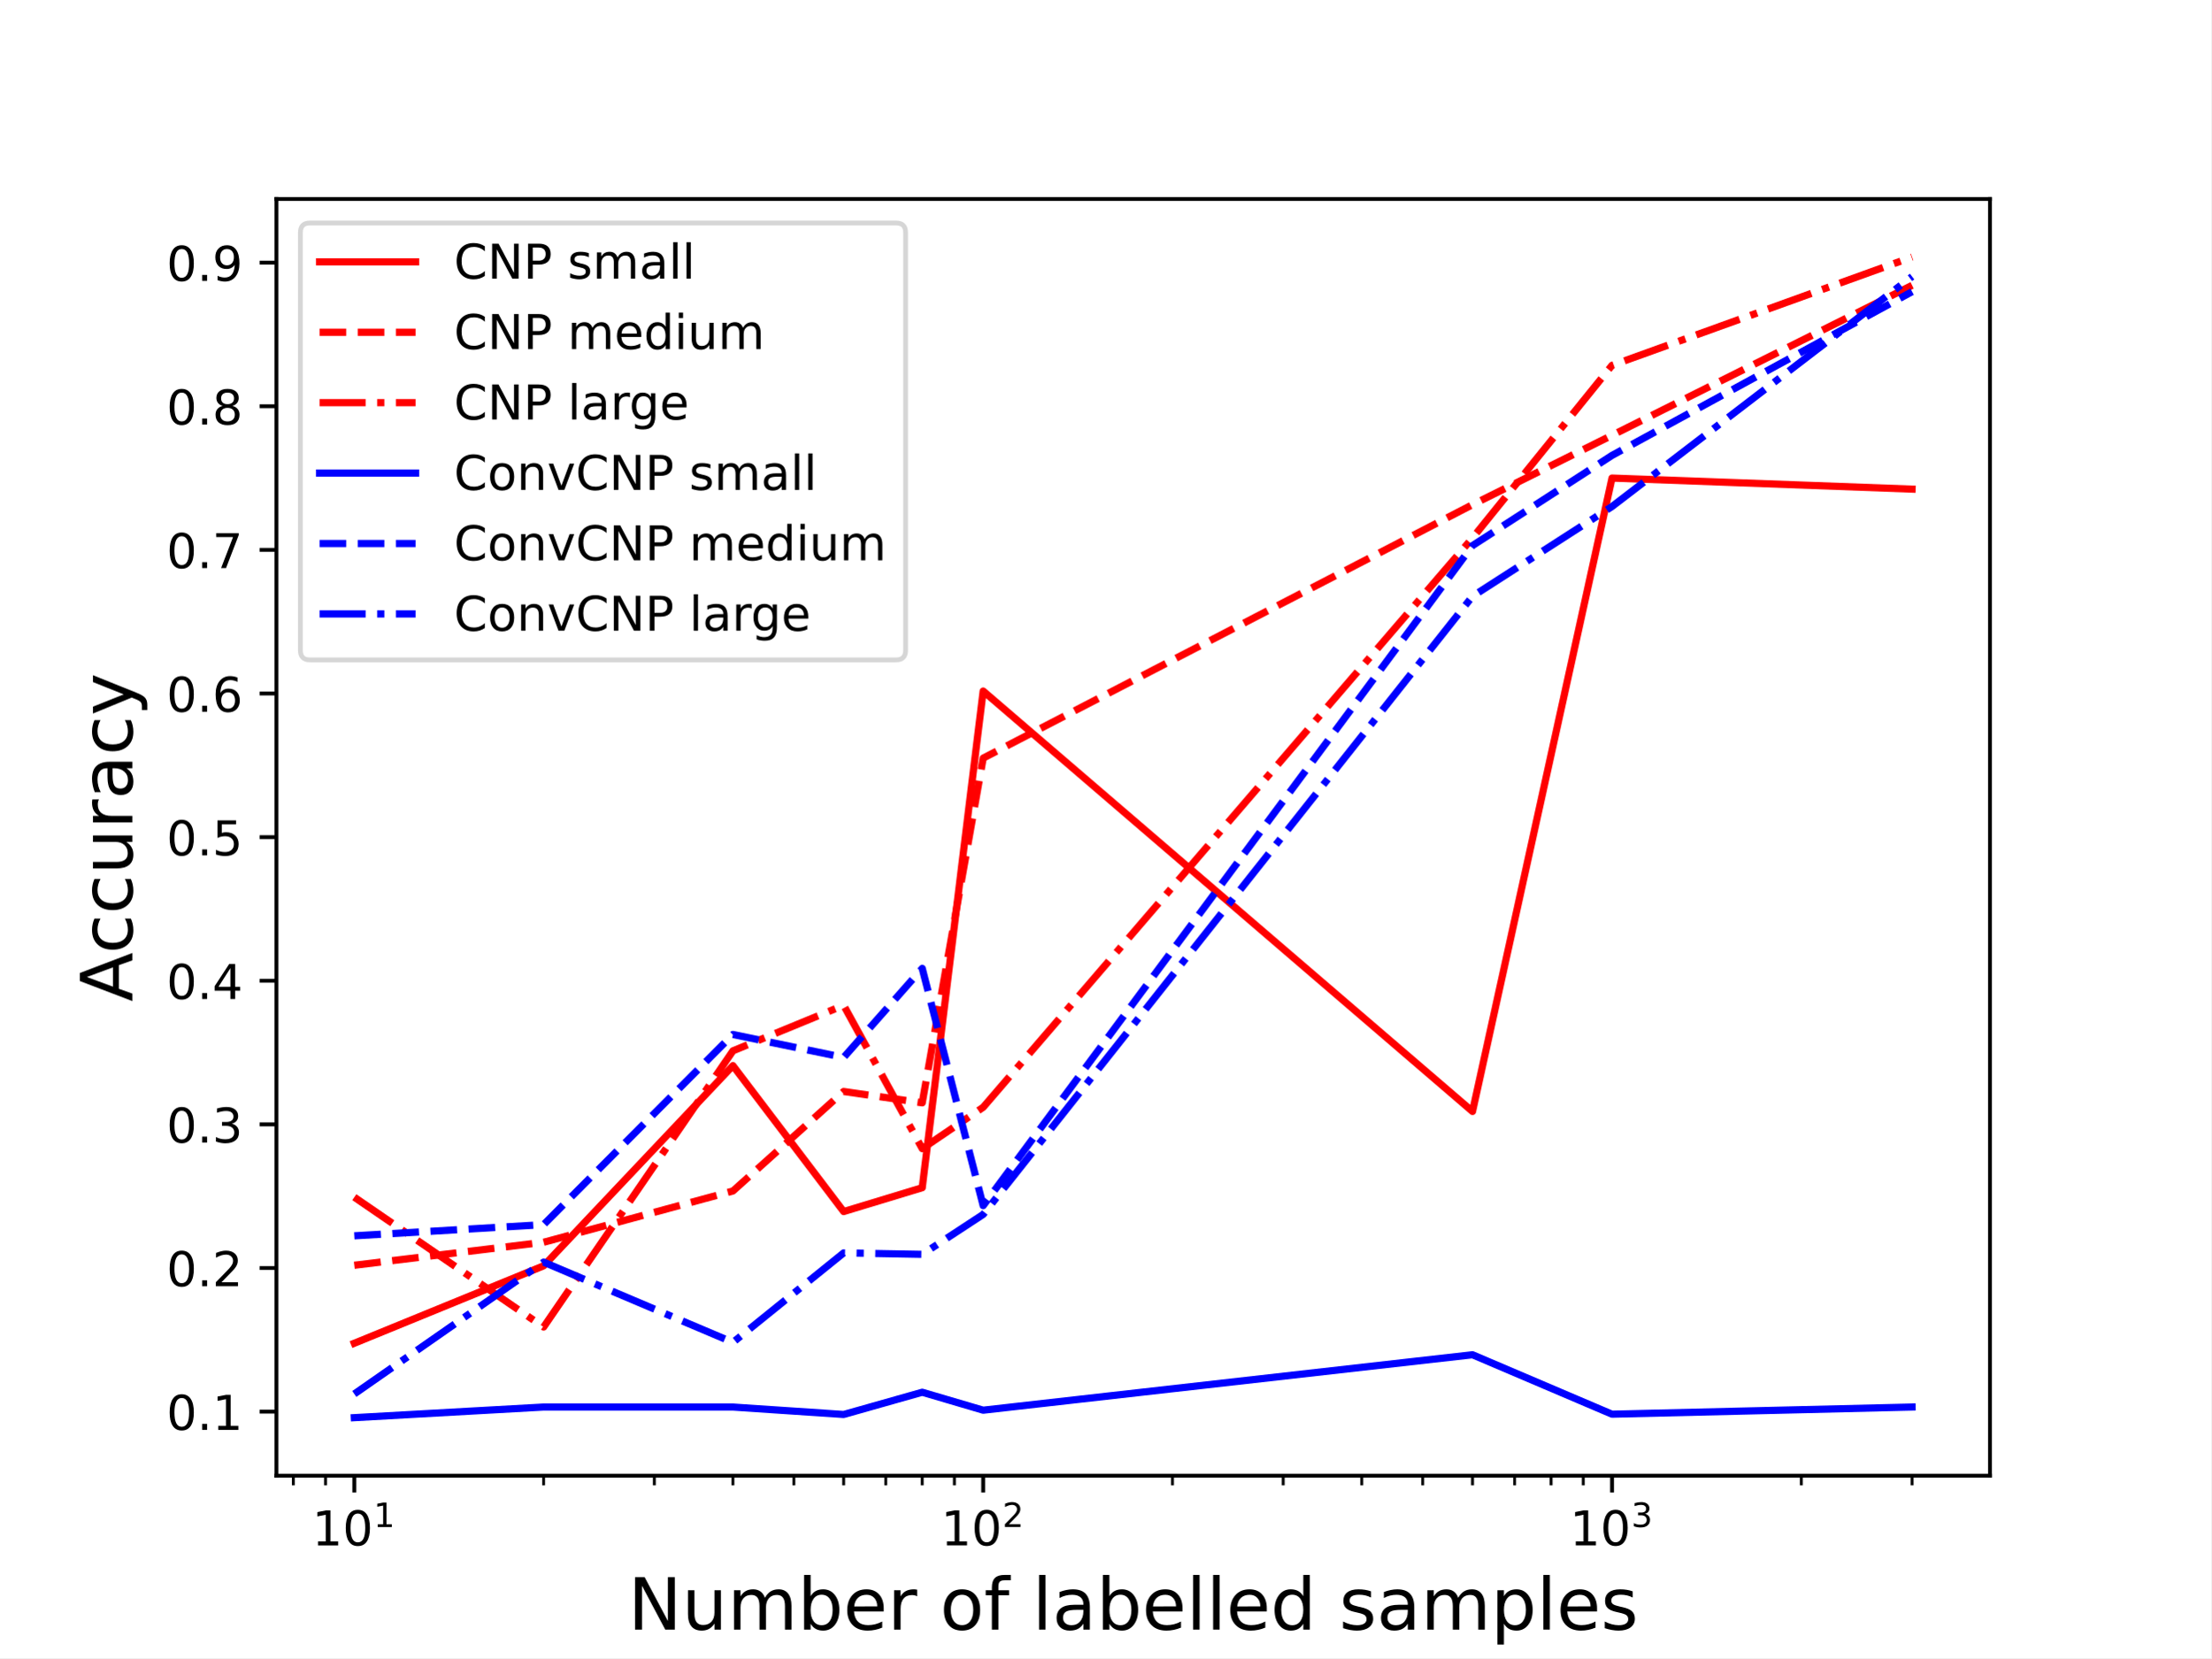
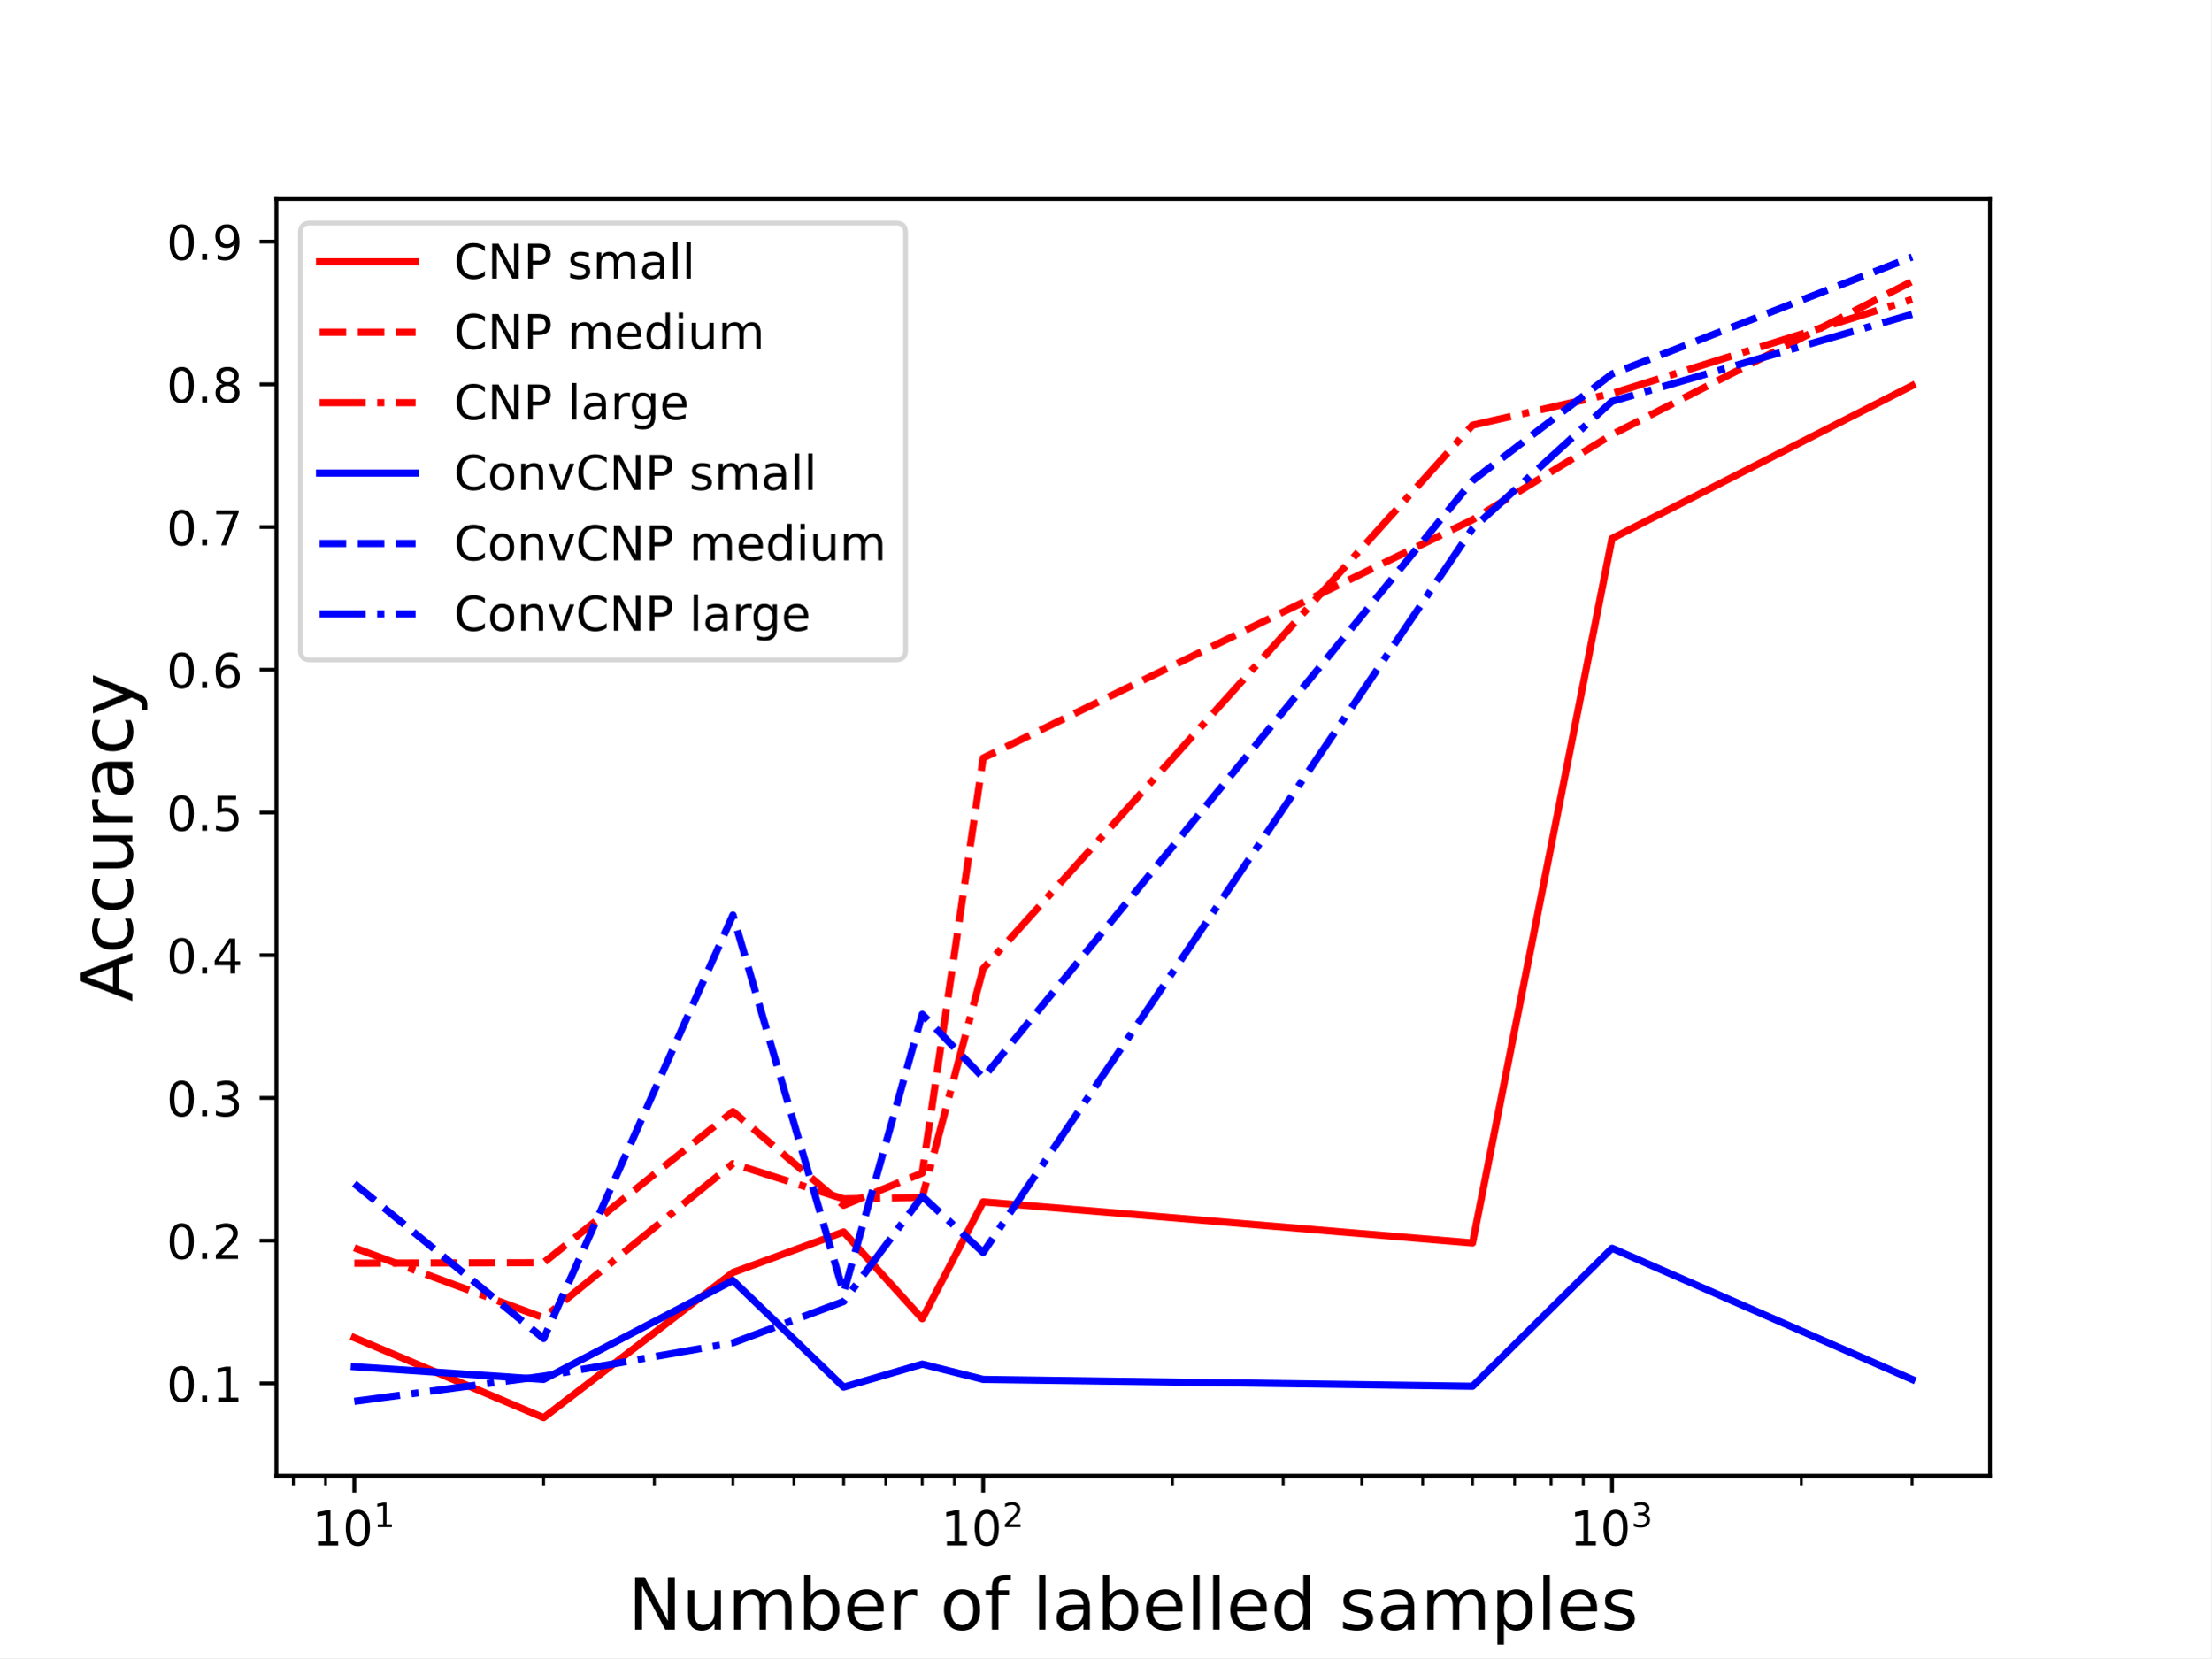
<svg xmlns="http://www.w3.org/2000/svg" xmlns:xlink="http://www.w3.org/1999/xlink" height="345.6pt" version="1.1" viewBox="0 0 460.8 345.6" width="460.8pt">
  <defs>
    <style type="text/css">*{stroke-linecap:butt;stroke-linejoin:round;}</style>
  </defs>
  <g id="figure_1">
    <g id="patch_1">
      <path d="M 0 345.6  L 460.8 345.6  L 460.8 0  L 0 0  z " style="fill:#ffffff;" />
    </g>
    <g id="axes_1">
      <g id="patch_2">
        <path d="M 57.6 307.584  L 414.72 307.584  L 414.72 41.472  L 57.6 41.472  z " style="fill:#ffffff;" />
      </g>
      <g id="matplotlib.axis_1">
        <g id="xtick_1">
          <g id="line2d_1">
            <defs>
-               <path d="M 0 0  L 0 3.5  " id="mb99ecbc9fa" style="stroke:#000000;stroke-width:0.8;" />
-             </defs>
-             <g>
-               <use style="stroke:#000000;stroke-width:0.8;" x="73.833" xlink:href="#mb99ecbc9fa" y="307.584" />
+               <path d="M 0 0  L 0 3.5  " id="md5ac0cb591" style="stroke:#000000;stroke-width:0.8;" />
+             </defs>
+             <g>
+               <use style="stroke:#000000;stroke-width:0.8;" x="73.833" xlink:href="#md5ac0cb591" y="307.584" />
            </g>
          </g>
          <g id="text_1">
            <g transform="translate(65.03273 322.1824)scale(0.1 -0.1)">
              <defs>
                <path d="M 794 531  L 1825 531  L 1825 4091  L 703 3866  L 703 4441  L 1819 4666  L 2450 4666  L 2450 531  L 3481 531  L 3481 0  L 794 0  L 794 531  z " id="DejaVuSans-31" transform="scale(0.015625)" />
                <path d="M 2034 4250  Q 1547 4250 1301 3770  Q 1056 3291 1056 2328  Q 1056 1369 1301 889  Q 1547 409 2034 409  Q 2525 409 2770 889  Q 3016 1369 3016 2328  Q 3016 3291 2770 3770  Q 2525 4250 2034 4250  z M 2034 4750  Q 2819 4750 3233 4129  Q 3647 3509 3647 2328  Q 3647 1150 3233 529  Q 2819 -91 2034 -91  Q 1250 -91 836 529  Q 422 1150 422 2328  Q 422 3509 836 4129  Q 1250 4750 2034 4750  z " id="DejaVuSans-30" transform="scale(0.015625)" />
              </defs>
              <use transform="translate(0 0.684375)" xlink:href="#DejaVuSans-31" />
              <use transform="translate(63.62305 0.684375)" xlink:href="#DejaVuSans-30" />
              <use transform="translate(128.2031 38.96563)scale(0.7)" xlink:href="#DejaVuSans-31" />
            </g>
          </g>
        </g>
        <g id="xtick_2">
          <g id="line2d_2">
            <g>
-               <use style="stroke:#000000;stroke-width:0.8;" x="204.894" xlink:href="#mb99ecbc9fa" y="307.584" />
+               <use style="stroke:#000000;stroke-width:0.8;" x="204.894" xlink:href="#md5ac0cb591" y="307.584" />
            </g>
          </g>
          <g id="text_2">
            <g transform="translate(196.094 322.1824)scale(0.1 -0.1)">
              <defs>
                <path d="M 1228 531  L 3431 531  L 3431 0  L 469 0  L 469 531  Q 828 903 1448 1529  Q 2069 2156 2228 2338  Q 2531 2678 2651 2914  Q 2772 3150 2772 3378  Q 2772 3750 2511 3984  Q 2250 4219 1831 4219  Q 1534 4219 1204 4116  Q 875 4013 500 3803  L 500 4441  Q 881 4594 1212 4672  Q 1544 4750 1819 4750  Q 2544 4750 2975 4387  Q 3406 4025 3406 3419  Q 3406 3131 3298 2873  Q 3191 2616 2906 2266  Q 2828 2175 2409 1742  Q 1991 1309 1228 531  z " id="DejaVuSans-32" transform="scale(0.015625)" />
              </defs>
              <use transform="translate(0 0.765625)" xlink:href="#DejaVuSans-31" />
              <use transform="translate(63.62305 0.765625)" xlink:href="#DejaVuSans-30" />
              <use transform="translate(128.2031 39.04688)scale(0.7)" xlink:href="#DejaVuSans-32" />
            </g>
          </g>
        </g>
        <g id="xtick_3">
          <g id="line2d_3">
            <g>
-               <use style="stroke:#000000;stroke-width:0.8;" x="335.955" xlink:href="#mb99ecbc9fa" y="307.584" />
+               <use style="stroke:#000000;stroke-width:0.8;" x="335.955" xlink:href="#md5ac0cb591" y="307.584" />
            </g>
          </g>
          <g id="text_3">
            <g transform="translate(327.1552 322.1824)scale(0.1 -0.1)">
              <defs>
                <path d="M 2597 2516  Q 3050 2419 3304 2112  Q 3559 1806 3559 1356  Q 3559 666 3084 287  Q 2609 -91 1734 -91  Q 1441 -91 1130 -33  Q 819 25 488 141  L 488 750  Q 750 597 1062 519  Q 1375 441 1716 441  Q 2309 441 2620 675  Q 2931 909 2931 1356  Q 2931 1769 2642 2001  Q 2353 2234 1838 2234  L 1294 2234  L 1294 2753  L 1863 2753  Q 2328 2753 2575 2939  Q 2822 3125 2822 3475  Q 2822 3834 2567 4026  Q 2313 4219 1838 4219  Q 1578 4219 1281 4162  Q 984 4106 628 3988  L 628 4550  Q 988 4650 1302 4700  Q 1616 4750 1894 4750  Q 2613 4750 3031 4423  Q 3450 4097 3450 3541  Q 3450 3153 3228 2886  Q 3006 2619 2597 2516  z " id="DejaVuSans-33" transform="scale(0.015625)" />
              </defs>
              <use transform="translate(0 0.765625)" xlink:href="#DejaVuSans-31" />
              <use transform="translate(63.62305 0.765625)" xlink:href="#DejaVuSans-30" />
              <use transform="translate(128.2031 39.04688)scale(0.7)" xlink:href="#DejaVuSans-33" />
            </g>
          </g>
        </g>
        <g id="xtick_4">
          <g id="line2d_4">
            <defs>
-               <path d="M 0 0  L 0 2  " id="m670cb7c6ef" style="stroke:#000000;stroke-width:0.6;" />
-             </defs>
-             <g>
-               <use style="stroke:#000000;stroke-width:0.6;" x="61.132" xlink:href="#m670cb7c6ef" y="307.584" />
+               <path d="M 0 0  L 0 2  " id="m7f0c9350d6" style="stroke:#000000;stroke-width:0.6;" />
+             </defs>
+             <g>
+               <use style="stroke:#000000;stroke-width:0.6;" x="61.132" xlink:href="#m7f0c9350d6" y="307.584" />
            </g>
          </g>
        </g>
        <g id="xtick_5">
          <g id="line2d_5">
            <g>
-               <use style="stroke:#000000;stroke-width:0.6;" x="67.836" xlink:href="#m670cb7c6ef" y="307.584" />
+               <use style="stroke:#000000;stroke-width:0.6;" x="67.836" xlink:href="#m7f0c9350d6" y="307.584" />
            </g>
          </g>
        </g>
        <g id="xtick_6">
          <g id="line2d_6">
            <g>
-               <use style="stroke:#000000;stroke-width:0.6;" x="113.286" xlink:href="#m670cb7c6ef" y="307.584" />
+               <use style="stroke:#000000;stroke-width:0.6;" x="113.286" xlink:href="#m7f0c9350d6" y="307.584" />
            </g>
          </g>
        </g>
        <g id="xtick_7">
          <g id="line2d_7">
            <g>
-               <use style="stroke:#000000;stroke-width:0.6;" x="136.365" xlink:href="#m670cb7c6ef" y="307.584" />
+               <use style="stroke:#000000;stroke-width:0.6;" x="136.365" xlink:href="#m7f0c9350d6" y="307.584" />
            </g>
          </g>
        </g>
        <g id="xtick_8">
          <g id="line2d_8">
            <g>
-               <use style="stroke:#000000;stroke-width:0.6;" x="152.739" xlink:href="#m670cb7c6ef" y="307.584" />
+               <use style="stroke:#000000;stroke-width:0.6;" x="152.739" xlink:href="#m7f0c9350d6" y="307.584" />
            </g>
          </g>
        </g>
        <g id="xtick_9">
          <g id="line2d_9">
            <g>
-               <use style="stroke:#000000;stroke-width:0.6;" x="165.441" xlink:href="#m670cb7c6ef" y="307.584" />
+               <use style="stroke:#000000;stroke-width:0.6;" x="165.441" xlink:href="#m7f0c9350d6" y="307.584" />
            </g>
          </g>
        </g>
        <g id="xtick_10">
          <g id="line2d_10">
            <g>
-               <use style="stroke:#000000;stroke-width:0.6;" x="175.818" xlink:href="#m670cb7c6ef" y="307.584" />
+               <use style="stroke:#000000;stroke-width:0.6;" x="175.818" xlink:href="#m7f0c9350d6" y="307.584" />
            </g>
          </g>
        </g>
        <g id="xtick_11">
          <g id="line2d_11">
            <g>
-               <use style="stroke:#000000;stroke-width:0.6;" x="184.592" xlink:href="#m670cb7c6ef" y="307.584" />
+               <use style="stroke:#000000;stroke-width:0.6;" x="184.592" xlink:href="#m7f0c9350d6" y="307.584" />
            </g>
          </g>
        </g>
        <g id="xtick_12">
          <g id="line2d_12">
            <g>
-               <use style="stroke:#000000;stroke-width:0.6;" x="192.193" xlink:href="#m670cb7c6ef" y="307.584" />
+               <use style="stroke:#000000;stroke-width:0.6;" x="192.193" xlink:href="#m7f0c9350d6" y="307.584" />
            </g>
          </g>
        </g>
        <g id="xtick_13">
          <g id="line2d_13">
            <g>
-               <use style="stroke:#000000;stroke-width:0.6;" x="198.897" xlink:href="#m670cb7c6ef" y="307.584" />
+               <use style="stroke:#000000;stroke-width:0.6;" x="198.897" xlink:href="#m7f0c9350d6" y="307.584" />
            </g>
          </g>
        </g>
        <g id="xtick_14">
          <g id="line2d_14">
            <g>
-               <use style="stroke:#000000;stroke-width:0.6;" x="244.347" xlink:href="#m670cb7c6ef" y="307.584" />
+               <use style="stroke:#000000;stroke-width:0.6;" x="244.347" xlink:href="#m7f0c9350d6" y="307.584" />
            </g>
          </g>
        </g>
        <g id="xtick_15">
          <g id="line2d_15">
            <g>
-               <use style="stroke:#000000;stroke-width:0.6;" x="267.426" xlink:href="#m670cb7c6ef" y="307.584" />
+               <use style="stroke:#000000;stroke-width:0.6;" x="267.426" xlink:href="#m7f0c9350d6" y="307.584" />
            </g>
          </g>
        </g>
        <g id="xtick_16">
          <g id="line2d_16">
            <g>
-               <use style="stroke:#000000;stroke-width:0.6;" x="283.801" xlink:href="#m670cb7c6ef" y="307.584" />
+               <use style="stroke:#000000;stroke-width:0.6;" x="283.801" xlink:href="#m7f0c9350d6" y="307.584" />
            </g>
          </g>
        </g>
        <g id="xtick_17">
          <g id="line2d_17">
            <g>
-               <use style="stroke:#000000;stroke-width:0.6;" x="296.502" xlink:href="#m670cb7c6ef" y="307.584" />
+               <use style="stroke:#000000;stroke-width:0.6;" x="296.502" xlink:href="#m7f0c9350d6" y="307.584" />
            </g>
          </g>
        </g>
        <g id="xtick_18">
          <g id="line2d_18">
            <g>
-               <use style="stroke:#000000;stroke-width:0.6;" x="306.879" xlink:href="#m670cb7c6ef" y="307.584" />
+               <use style="stroke:#000000;stroke-width:0.6;" x="306.879" xlink:href="#m7f0c9350d6" y="307.584" />
            </g>
          </g>
        </g>
        <g id="xtick_19">
          <g id="line2d_19">
            <g>
-               <use style="stroke:#000000;stroke-width:0.6;" x="315.654" xlink:href="#m670cb7c6ef" y="307.584" />
+               <use style="stroke:#000000;stroke-width:0.6;" x="315.654" xlink:href="#m7f0c9350d6" y="307.584" />
            </g>
          </g>
        </g>
        <g id="xtick_20">
          <g id="line2d_20">
            <g>
-               <use style="stroke:#000000;stroke-width:0.6;" x="323.254" xlink:href="#m670cb7c6ef" y="307.584" />
+               <use style="stroke:#000000;stroke-width:0.6;" x="323.254" xlink:href="#m7f0c9350d6" y="307.584" />
            </g>
          </g>
        </g>
        <g id="xtick_21">
          <g id="line2d_21">
            <g>
-               <use style="stroke:#000000;stroke-width:0.6;" x="329.958" xlink:href="#m670cb7c6ef" y="307.584" />
+               <use style="stroke:#000000;stroke-width:0.6;" x="329.958" xlink:href="#m7f0c9350d6" y="307.584" />
            </g>
          </g>
        </g>
        <g id="xtick_22">
          <g id="line2d_22">
            <g>
-               <use style="stroke:#000000;stroke-width:0.6;" x="375.409" xlink:href="#m670cb7c6ef" y="307.584" />
+               <use style="stroke:#000000;stroke-width:0.6;" x="375.409" xlink:href="#m7f0c9350d6" y="307.584" />
            </g>
          </g>
        </g>
        <g id="xtick_23">
          <g id="line2d_23">
            <g>
-               <use style="stroke:#000000;stroke-width:0.6;" x="398.487" xlink:href="#m670cb7c6ef" y="307.584" />
+               <use style="stroke:#000000;stroke-width:0.6;" x="398.487" xlink:href="#m7f0c9350d6" y="307.584" />
            </g>
          </g>
        </g>
        <g id="text_4">
          <g transform="translate(130.8764 339.6598)scale(0.15 -0.15)">
            <defs>
              <path d="M 628 4666  L 1478 4666  L 3547 763  L 3547 4666  L 4159 4666  L 4159 0  L 3309 0  L 1241 3903  L 1241 0  L 628 0  L 628 4666  z " id="DejaVuSans-4e" transform="scale(0.015625)" />
              <path d="M 544 1381  L 544 3500  L 1119 3500  L 1119 1403  Q 1119 906 1312 657  Q 1506 409 1894 409  Q 2359 409 2629 706  Q 2900 1003 2900 1516  L 2900 3500  L 3475 3500  L 3475 0  L 2900 0  L 2900 538  Q 2691 219 2414 64  Q 2138 -91 1772 -91  Q 1169 -91 856 284  Q 544 659 544 1381  z M 1991 3584  L 1991 3584  z " id="DejaVuSans-75" transform="scale(0.015625)" />
              <path d="M 3328 2828  Q 3544 3216 3844 3400  Q 4144 3584 4550 3584  Q 5097 3584 5394 3201  Q 5691 2819 5691 2113  L 5691 0  L 5113 0  L 5113 2094  Q 5113 2597 4934 2840  Q 4756 3084 4391 3084  Q 3944 3084 3684 2787  Q 3425 2491 3425 1978  L 3425 0  L 2847 0  L 2847 2094  Q 2847 2600 2669 2842  Q 2491 3084 2119 3084  Q 1678 3084 1418 2786  Q 1159 2488 1159 1978  L 1159 0  L 581 0  L 581 3500  L 1159 3500  L 1159 2956  Q 1356 3278 1631 3431  Q 1906 3584 2284 3584  Q 2666 3584 2933 3390  Q 3200 3197 3328 2828  z " id="DejaVuSans-6d" transform="scale(0.015625)" />
              <path d="M 3116 1747  Q 3116 2381 2855 2742  Q 2594 3103 2138 3103  Q 1681 3103 1420 2742  Q 1159 2381 1159 1747  Q 1159 1113 1420 752  Q 1681 391 2138 391  Q 2594 391 2855 752  Q 3116 1113 3116 1747  z M 1159 2969  Q 1341 3281 1617 3432  Q 1894 3584 2278 3584  Q 2916 3584 3314 3078  Q 3713 2572 3713 1747  Q 3713 922 3314 415  Q 2916 -91 2278 -91  Q 1894 -91 1617 61  Q 1341 213 1159 525  L 1159 0  L 581 0  L 581 4863  L 1159 4863  L 1159 2969  z " id="DejaVuSans-62" transform="scale(0.015625)" />
              <path d="M 3597 1894  L 3597 1613  L 953 1613  Q 991 1019 1311 708  Q 1631 397 2203 397  Q 2534 397 2845 478  Q 3156 559 3463 722  L 3463 178  Q 3153 47 2828 -22  Q 2503 -91 2169 -91  Q 1331 -91 842 396  Q 353 884 353 1716  Q 353 2575 817 3079  Q 1281 3584 2069 3584  Q 2775 3584 3186 3129  Q 3597 2675 3597 1894  z M 3022 2063  Q 3016 2534 2758 2815  Q 2500 3097 2075 3097  Q 1594 3097 1305 2825  Q 1016 2553 972 2059  L 3022 2063  z " id="DejaVuSans-65" transform="scale(0.015625)" />
              <path d="M 2631 2963  Q 2534 3019 2420 3045  Q 2306 3072 2169 3072  Q 1681 3072 1420 2755  Q 1159 2438 1159 1844  L 1159 0  L 581 0  L 581 3500  L 1159 3500  L 1159 2956  Q 1341 3275 1631 3429  Q 1922 3584 2338 3584  Q 2397 3584 2469 3576  Q 2541 3569 2628 3553  L 2631 2963  z " id="DejaVuSans-72" transform="scale(0.015625)" />
              <path id="DejaVuSans-20" transform="scale(0.015625)" />
              <path d="M 1959 3097  Q 1497 3097 1228 2736  Q 959 2375 959 1747  Q 959 1119 1226 758  Q 1494 397 1959 397  Q 2419 397 2687 759  Q 2956 1122 2956 1747  Q 2956 2369 2687 2733  Q 2419 3097 1959 3097  z M 1959 3584  Q 2709 3584 3137 3096  Q 3566 2609 3566 1747  Q 3566 888 3137 398  Q 2709 -91 1959 -91  Q 1206 -91 779 398  Q 353 888 353 1747  Q 353 2609 779 3096  Q 1206 3584 1959 3584  z " id="DejaVuSans-6f" transform="scale(0.015625)" />
              <path d="M 2375 4863  L 2375 4384  L 1825 4384  Q 1516 4384 1395 4259  Q 1275 4134 1275 3809  L 1275 3500  L 2222 3500  L 2222 3053  L 1275 3053  L 1275 0  L 697 0  L 697 3053  L 147 3053  L 147 3500  L 697 3500  L 697 3744  Q 697 4328 969 4595  Q 1241 4863 1831 4863  L 2375 4863  z " id="DejaVuSans-66" transform="scale(0.015625)" />
              <path d="M 603 4863  L 1178 4863  L 1178 0  L 603 0  L 603 4863  z " id="DejaVuSans-6c" transform="scale(0.015625)" />
              <path d="M 2194 1759  Q 1497 1759 1228 1600  Q 959 1441 959 1056  Q 959 750 1161 570  Q 1363 391 1709 391  Q 2188 391 2477 730  Q 2766 1069 2766 1631  L 2766 1759  L 2194 1759  z M 3341 1997  L 3341 0  L 2766 0  L 2766 531  Q 2569 213 2275 61  Q 1981 -91 1556 -91  Q 1019 -91 701 211  Q 384 513 384 1019  Q 384 1609 779 1909  Q 1175 2209 1959 2209  L 2766 2209  L 2766 2266  Q 2766 2663 2505 2880  Q 2244 3097 1772 3097  Q 1472 3097 1187 3025  Q 903 2953 641 2809  L 641 3341  Q 956 3463 1253 3523  Q 1550 3584 1831 3584  Q 2591 3584 2966 3190  Q 3341 2797 3341 1997  z " id="DejaVuSans-61" transform="scale(0.015625)" />
              <path d="M 2906 2969  L 2906 4863  L 3481 4863  L 3481 0  L 2906 0  L 2906 525  Q 2725 213 2448 61  Q 2172 -91 1784 -91  Q 1150 -91 751 415  Q 353 922 353 1747  Q 353 2572 751 3078  Q 1150 3584 1784 3584  Q 2172 3584 2448 3432  Q 2725 3281 2906 2969  z M 947 1747  Q 947 1113 1208 752  Q 1469 391 1925 391  Q 2381 391 2643 752  Q 2906 1113 2906 1747  Q 2906 2381 2643 2742  Q 2381 3103 1925 3103  Q 1469 3103 1208 2742  Q 947 2381 947 1747  z " id="DejaVuSans-64" transform="scale(0.015625)" />
              <path d="M 2834 3397  L 2834 2853  Q 2591 2978 2328 3040  Q 2066 3103 1784 3103  Q 1356 3103 1142 2972  Q 928 2841 928 2578  Q 928 2378 1081 2264  Q 1234 2150 1697 2047  L 1894 2003  Q 2506 1872 2764 1633  Q 3022 1394 3022 966  Q 3022 478 2636 193  Q 2250 -91 1575 -91  Q 1294 -91 989 -36  Q 684 19 347 128  L 347 722  Q 666 556 975 473  Q 1284 391 1588 391  Q 1994 391 2212 530  Q 2431 669 2431 922  Q 2431 1156 2273 1281  Q 2116 1406 1581 1522  L 1381 1569  Q 847 1681 609 1914  Q 372 2147 372 2553  Q 372 3047 722 3315  Q 1072 3584 1716 3584  Q 2034 3584 2315 3537  Q 2597 3491 2834 3397  z " id="DejaVuSans-73" transform="scale(0.015625)" />
              <path d="M 1159 525  L 1159 -1331  L 581 -1331  L 581 3500  L 1159 3500  L 1159 2969  Q 1341 3281 1617 3432  Q 1894 3584 2278 3584  Q 2916 3584 3314 3078  Q 3713 2572 3713 1747  Q 3713 922 3314 415  Q 2916 -91 2278 -91  Q 1894 -91 1617 61  Q 1341 213 1159 525  z M 3116 1747  Q 3116 2381 2855 2742  Q 2594 3103 2138 3103  Q 1681 3103 1420 2742  Q 1159 2381 1159 1747  Q 1159 1113 1420 752  Q 1681 391 2138 391  Q 2594 391 2855 752  Q 3116 1113 3116 1747  z " id="DejaVuSans-70" transform="scale(0.015625)" />
            </defs>
            <use xlink:href="#DejaVuSans-4e" />
            <use x="74.805" xlink:href="#DejaVuSans-75" />
            <use x="138.184" xlink:href="#DejaVuSans-6d" />
            <use x="235.596" xlink:href="#DejaVuSans-62" />
            <use x="299.072" xlink:href="#DejaVuSans-65" />
            <use x="360.596" xlink:href="#DejaVuSans-72" />
            <use x="401.709" xlink:href="#DejaVuSans-20" />
            <use x="433.496" xlink:href="#DejaVuSans-6f" />
            <use x="494.678" xlink:href="#DejaVuSans-66" />
            <use x="529.883" xlink:href="#DejaVuSans-20" />
            <use x="561.67" xlink:href="#DejaVuSans-6c" />
            <use x="589.453" xlink:href="#DejaVuSans-61" />
            <use x="650.732" xlink:href="#DejaVuSans-62" />
            <use x="714.209" xlink:href="#DejaVuSans-65" />
            <use x="775.732" xlink:href="#DejaVuSans-6c" />
            <use x="803.516" xlink:href="#DejaVuSans-6c" />
            <use x="831.299" xlink:href="#DejaVuSans-65" />
            <use x="892.822" xlink:href="#DejaVuSans-64" />
            <use x="956.299" xlink:href="#DejaVuSans-20" />
            <use x="988.086" xlink:href="#DejaVuSans-73" />
            <use x="1040.186" xlink:href="#DejaVuSans-61" />
            <use x="1101.465" xlink:href="#DejaVuSans-6d" />
            <use x="1198.877" xlink:href="#DejaVuSans-70" />
            <use x="1262.354" xlink:href="#DejaVuSans-6c" />
            <use x="1290.137" xlink:href="#DejaVuSans-65" />
            <use x="1351.66" xlink:href="#DejaVuSans-73" />
          </g>
        </g>
      </g>
      <g id="matplotlib.axis_2">
        <g id="ytick_1">
          <g id="line2d_24">
            <defs>
-               <path d="M 0 0  L -3.5 0  " id="mef62c7e7f7" style="stroke:#000000;stroke-width:0.8;" />
-             </defs>
-             <g>
-               <use style="stroke:#000000;stroke-width:0.8;" x="57.6" xlink:href="#mef62c7e7f7" y="294.231" />
+               <path d="M 0 0  L -3.5 0  " id="ma6a6280c41" style="stroke:#000000;stroke-width:0.8;" />
+             </defs>
+             <g>
+               <use style="stroke:#000000;stroke-width:0.8;" x="57.6" xlink:href="#ma6a6280c41" y="288.348" />
            </g>
          </g>
          <g id="text_5">
-             <g transform="translate(34.69687 298.0299)scale(0.1 -0.1)">
+             <g transform="translate(34.69687 292.1474)scale(0.1 -0.1)">
              <defs>
                <path d="M 684 794  L 1344 794  L 1344 0  L 684 0  L 684 794  z " id="DejaVuSans-2e" transform="scale(0.015625)" />
              </defs>
              <use xlink:href="#DejaVuSans-30" />
              <use x="63.623" xlink:href="#DejaVuSans-2e" />
              <use x="95.41" xlink:href="#DejaVuSans-31" />
            </g>
          </g>
        </g>
        <g id="ytick_2">
          <g id="line2d_25">
            <g>
-               <use style="stroke:#000000;stroke-width:0.8;" x="57.6" xlink:href="#mef62c7e7f7" y="264.294" />
+               <use style="stroke:#000000;stroke-width:0.8;" x="57.6" xlink:href="#ma6a6280c41" y="258.599" />
            </g>
          </g>
          <g id="text_6">
-             <g transform="translate(34.69687 268.093)scale(0.1 -0.1)">
+             <g transform="translate(34.69687 262.3983)scale(0.1 -0.1)">
              <use xlink:href="#DejaVuSans-30" />
              <use x="63.623" xlink:href="#DejaVuSans-2e" />
              <use x="95.41" xlink:href="#DejaVuSans-32" />
            </g>
          </g>
        </g>
        <g id="ytick_3">
          <g id="line2d_26">
            <g>
-               <use style="stroke:#000000;stroke-width:0.8;" x="57.6" xlink:href="#mef62c7e7f7" y="234.357" />
+               <use style="stroke:#000000;stroke-width:0.8;" x="57.6" xlink:href="#ma6a6280c41" y="228.85" />
            </g>
          </g>
          <g id="text_7">
-             <g transform="translate(34.69687 238.1561)scale(0.1 -0.1)">
+             <g transform="translate(34.69687 232.6491)scale(0.1 -0.1)">
              <use xlink:href="#DejaVuSans-30" />
              <use x="63.623" xlink:href="#DejaVuSans-2e" />
              <use x="95.41" xlink:href="#DejaVuSans-33" />
            </g>
          </g>
        </g>
        <g id="ytick_4">
          <g id="line2d_27">
            <g>
-               <use style="stroke:#000000;stroke-width:0.8;" x="57.6" xlink:href="#mef62c7e7f7" y="204.42" />
+               <use style="stroke:#000000;stroke-width:0.8;" x="57.6" xlink:href="#ma6a6280c41" y="199.101" />
            </g>
          </g>
          <g id="text_8">
-             <g transform="translate(34.69687 208.2192)scale(0.1 -0.1)">
+             <g transform="translate(34.69687 202.9)scale(0.1 -0.1)">
              <defs>
                <path d="M 2419 4116  L 825 1625  L 2419 1625  L 2419 4116  z M 2253 4666  L 3047 4666  L 3047 1625  L 3713 1625  L 3713 1100  L 3047 1100  L 3047 0  L 2419 0  L 2419 1100  L 313 1100  L 313 1709  L 2253 4666  z " id="DejaVuSans-34" transform="scale(0.015625)" />
              </defs>
              <use xlink:href="#DejaVuSans-30" />
              <use x="63.623" xlink:href="#DejaVuSans-2e" />
              <use x="95.41" xlink:href="#DejaVuSans-34" />
            </g>
          </g>
        </g>
        <g id="ytick_5">
          <g id="line2d_28">
            <g>
-               <use style="stroke:#000000;stroke-width:0.8;" x="57.6" xlink:href="#mef62c7e7f7" y="174.483" />
+               <use style="stroke:#000000;stroke-width:0.8;" x="57.6" xlink:href="#ma6a6280c41" y="169.352" />
            </g>
          </g>
          <g id="text_9">
-             <g transform="translate(34.69687 178.2823)scale(0.1 -0.1)">
+             <g transform="translate(34.69687 173.1509)scale(0.1 -0.1)">
              <defs>
                <path d="M 691 4666  L 3169 4666  L 3169 4134  L 1269 4134  L 1269 2991  Q 1406 3038 1543 3061  Q 1681 3084 1819 3084  Q 2600 3084 3056 2656  Q 3513 2228 3513 1497  Q 3513 744 3044 326  Q 2575 -91 1722 -91  Q 1428 -91 1123 -41  Q 819 9 494 109  L 494 744  Q 775 591 1075 516  Q 1375 441 1709 441  Q 2250 441 2565 725  Q 2881 1009 2881 1497  Q 2881 1984 2565 2268  Q 2250 2553 1709 2553  Q 1456 2553 1204 2497  Q 953 2441 691 2322  L 691 4666  z " id="DejaVuSans-35" transform="scale(0.015625)" />
              </defs>
              <use xlink:href="#DejaVuSans-30" />
              <use x="63.623" xlink:href="#DejaVuSans-2e" />
              <use x="95.41" xlink:href="#DejaVuSans-35" />
            </g>
          </g>
        </g>
        <g id="ytick_6">
          <g id="line2d_29">
            <g>
-               <use style="stroke:#000000;stroke-width:0.8;" x="57.6" xlink:href="#mef62c7e7f7" y="144.546" />
+               <use style="stroke:#000000;stroke-width:0.8;" x="57.6" xlink:href="#ma6a6280c41" y="139.603" />
            </g>
          </g>
          <g id="text_10">
-             <g transform="translate(34.69687 148.3454)scale(0.1 -0.1)">
+             <g transform="translate(34.69687 143.4017)scale(0.1 -0.1)">
              <defs>
                <path d="M 2113 2584  Q 1688 2584 1439 2293  Q 1191 2003 1191 1497  Q 1191 994 1439 701  Q 1688 409 2113 409  Q 2538 409 2786 701  Q 3034 994 3034 1497  Q 3034 2003 2786 2293  Q 2538 2584 2113 2584  z M 3366 4563  L 3366 3988  Q 3128 4100 2886 4159  Q 2644 4219 2406 4219  Q 1781 4219 1451 3797  Q 1122 3375 1075 2522  Q 1259 2794 1537 2939  Q 1816 3084 2150 3084  Q 2853 3084 3261 2657  Q 3669 2231 3669 1497  Q 3669 778 3244 343  Q 2819 -91 2113 -91  Q 1303 -91 875 529  Q 447 1150 447 2328  Q 447 3434 972 4092  Q 1497 4750 2381 4750  Q 2619 4750 2861 4703  Q 3103 4656 3366 4563  z " id="DejaVuSans-36" transform="scale(0.015625)" />
              </defs>
              <use xlink:href="#DejaVuSans-30" />
              <use x="63.623" xlink:href="#DejaVuSans-2e" />
              <use x="95.41" xlink:href="#DejaVuSans-36" />
            </g>
          </g>
        </g>
        <g id="ytick_7">
          <g id="line2d_30">
            <g>
-               <use style="stroke:#000000;stroke-width:0.8;" x="57.6" xlink:href="#mef62c7e7f7" y="114.609" />
+               <use style="stroke:#000000;stroke-width:0.8;" x="57.6" xlink:href="#ma6a6280c41" y="109.853" />
            </g>
          </g>
          <g id="text_11">
-             <g transform="translate(34.69687 118.4085)scale(0.1 -0.1)">
+             <g transform="translate(34.69687 113.6526)scale(0.1 -0.1)">
              <defs>
                <path d="M 525 4666  L 3525 4666  L 3525 4397  L 1831 0  L 1172 0  L 2766 4134  L 525 4134  L 525 4666  z " id="DejaVuSans-37" transform="scale(0.015625)" />
              </defs>
              <use xlink:href="#DejaVuSans-30" />
              <use x="63.623" xlink:href="#DejaVuSans-2e" />
              <use x="95.41" xlink:href="#DejaVuSans-37" />
            </g>
          </g>
        </g>
        <g id="ytick_8">
          <g id="line2d_31">
            <g>
-               <use style="stroke:#000000;stroke-width:0.8;" x="57.6" xlink:href="#mef62c7e7f7" y="84.672" />
+               <use style="stroke:#000000;stroke-width:0.8;" x="57.6" xlink:href="#ma6a6280c41" y="80.104" />
            </g>
          </g>
          <g id="text_12">
-             <g transform="translate(34.69687 88.47165)scale(0.1 -0.1)">
+             <g transform="translate(34.69687 83.90345)scale(0.1 -0.1)">
              <defs>
                <path d="M 2034 2216  Q 1584 2216 1326 1975  Q 1069 1734 1069 1313  Q 1069 891 1326 650  Q 1584 409 2034 409  Q 2484 409 2743 651  Q 3003 894 3003 1313  Q 3003 1734 2745 1975  Q 2488 2216 2034 2216  z M 1403 2484  Q 997 2584 770 2862  Q 544 3141 544 3541  Q 544 4100 942 4425  Q 1341 4750 2034 4750  Q 2731 4750 3128 4425  Q 3525 4100 3525 3541  Q 3525 3141 3298 2862  Q 3072 2584 2669 2484  Q 3125 2378 3379 2068  Q 3634 1759 3634 1313  Q 3634 634 3220 271  Q 2806 -91 2034 -91  Q 1263 -91 848 271  Q 434 634 434 1313  Q 434 1759 690 2068  Q 947 2378 1403 2484  z M 1172 3481  Q 1172 3119 1398 2916  Q 1625 2713 2034 2713  Q 2441 2713 2670 2916  Q 2900 3119 2900 3481  Q 2900 3844 2670 4047  Q 2441 4250 2034 4250  Q 1625 4250 1398 4047  Q 1172 3844 1172 3481  z " id="DejaVuSans-38" transform="scale(0.015625)" />
              </defs>
              <use xlink:href="#DejaVuSans-30" />
              <use x="63.623" xlink:href="#DejaVuSans-2e" />
              <use x="95.41" xlink:href="#DejaVuSans-38" />
            </g>
          </g>
        </g>
        <g id="ytick_9">
          <g id="line2d_32">
            <g>
-               <use style="stroke:#000000;stroke-width:0.8;" x="57.6" xlink:href="#mef62c7e7f7" y="54.736" />
+               <use style="stroke:#000000;stroke-width:0.8;" x="57.6" xlink:href="#ma6a6280c41" y="50.355" />
            </g>
          </g>
          <g id="text_13">
-             <g transform="translate(34.69687 58.53476)scale(0.1 -0.1)">
+             <g transform="translate(34.69687 54.15431)scale(0.1 -0.1)">
              <defs>
                <path d="M 703 97  L 703 672  Q 941 559 1184 500  Q 1428 441 1663 441  Q 2288 441 2617 861  Q 2947 1281 2994 2138  Q 2813 1869 2534 1725  Q 2256 1581 1919 1581  Q 1219 1581 811 2004  Q 403 2428 403 3163  Q 403 3881 828 4315  Q 1253 4750 1959 4750  Q 2769 4750 3195 4129  Q 3622 3509 3622 2328  Q 3622 1225 3098 567  Q 2575 -91 1691 -91  Q 1453 -91 1209 -44  Q 966 3 703 97  z M 1959 2075  Q 2384 2075 2632 2365  Q 2881 2656 2881 3163  Q 2881 3666 2632 3958  Q 2384 4250 1959 4250  Q 1534 4250 1286 3958  Q 1038 3666 1038 3163  Q 1038 2656 1286 2365  Q 1534 2075 1959 2075  z " id="DejaVuSans-39" transform="scale(0.015625)" />
              </defs>
              <use xlink:href="#DejaVuSans-30" />
              <use x="63.623" xlink:href="#DejaVuSans-2e" />
              <use x="95.41" xlink:href="#DejaVuSans-39" />
            </g>
          </g>
        </g>
        <g id="text_14">
          <g transform="translate(27.57734 208.7702)rotate(-90)scale(0.15 -0.15)">
            <defs>
              <path d="M 2188 4044  L 1331 1722  L 3047 1722  L 2188 4044  z M 1831 4666  L 2547 4666  L 4325 0  L 3669 0  L 3244 1197  L 1141 1197  L 716 0  L 50 0  L 1831 4666  z " id="DejaVuSans-41" transform="scale(0.015625)" />
              <path d="M 3122 3366  L 3122 2828  Q 2878 2963 2633 3030  Q 2388 3097 2138 3097  Q 1578 3097 1268 2742  Q 959 2388 959 1747  Q 959 1106 1268 751  Q 1578 397 2138 397  Q 2388 397 2633 464  Q 2878 531 3122 666  L 3122 134  Q 2881 22 2623 -34  Q 2366 -91 2075 -91  Q 1284 -91 818 406  Q 353 903 353 1747  Q 353 2603 823 3093  Q 1294 3584 2113 3584  Q 2378 3584 2631 3529  Q 2884 3475 3122 3366  z " id="DejaVuSans-63" transform="scale(0.015625)" />
              <path d="M 2059 -325  Q 1816 -950 1584 -1140  Q 1353 -1331 966 -1331  L 506 -1331  L 506 -850  L 844 -850  Q 1081 -850 1212 -737  Q 1344 -625 1503 -206  L 1606 56  L 191 3500  L 800 3500  L 1894 763  L 2988 3500  L 3597 3500  L 2059 -325  z " id="DejaVuSans-79" transform="scale(0.015625)" />
            </defs>
            <use xlink:href="#DejaVuSans-41" />
            <use x="66.658" xlink:href="#DejaVuSans-63" />
            <use x="121.639" xlink:href="#DejaVuSans-63" />
            <use x="176.619" xlink:href="#DejaVuSans-75" />
            <use x="239.998" xlink:href="#DejaVuSans-72" />
            <use x="281.111" xlink:href="#DejaVuSans-61" />
            <use x="342.391" xlink:href="#DejaVuSans-63" />
            <use x="397.371" xlink:href="#DejaVuSans-79" />
          </g>
        </g>
      </g>
      <g id="line2d_33">
-         <path clip-path="url(#p3fd2ee4966)" d="M 73.833 279.981  L 113.286 263.845  L 152.739 222.113  L 175.818 252.529  L 192.193 247.559  L 204.894 144.037  L 306.879 231.663  L 335.955 99.641  L 398.487 101.946  " style="fill:none;stroke:#ff0000;stroke-linecap:square;stroke-width:1.5;" />
+         <path clip-path="url(#pb390545fe1)" d="M 73.833 278.828  L 113.286 295.488  L 152.739 265.233  L 175.818 256.784  L 192.193 274.872  L 204.894 250.507  L 306.879 259.075  L 335.955 112.233  L 398.487 80.372  " style="fill:none;stroke:#ff0000;stroke-linecap:square;stroke-width:1.5;" />
      </g>
      <g id="line2d_34">
-         <path clip-path="url(#p3fd2ee4966)" d="M 73.833 263.725  L 113.286 258.935  L 152.739 248.248  L 175.818 227.501  L 192.193 229.866  L 204.894 158.018  L 306.879 105.179  L 335.955 90.72  L 398.487 59.466  " style="fill:none;stroke:#ff0000;stroke-dasharray:5.55,2.4;stroke-dashoffset:0;stroke-width:1.5;" />
+         <path clip-path="url(#pb390545fe1)" d="M 73.833 263.299  L 113.286 263.18  L 152.739 231.676  L 175.818 251.221  L 192.193 244.498  L 204.894 157.987  L 306.879 108.336  L 335.955 90.576  L 398.487 58.655  " style="fill:none;stroke:#ff0000;stroke-dasharray:5.55,2.4;stroke-dashoffset:0;stroke-width:1.5;" />
      </g>
      <g id="line2d_35">
-         <path clip-path="url(#p3fd2ee4966)" d="M 73.833 249.535  L 113.286 276.598  L 152.739 219.029  L 175.818 209.539  L 192.193 239.416  L 204.894 230.794  L 306.879 112.125  L 335.955 76.14  L 398.487 53.568  " style="fill:none;stroke:#ff0000;stroke-dasharray:9.6,2.4,1.5,2.4;stroke-dashoffset:0;stroke-width:1.5;" />
+         <path clip-path="url(#pb390545fe1)" d="M 73.833 260.087  L 113.286 274.664  L 152.739 242.535  L 175.818 249.883  L 192.193 249.585  L 204.894 201.897  L 306.879 88.612  L 335.955 82.008  L 398.487 62.403  " style="fill:none;stroke:#ff0000;stroke-dasharray:9.6,2.4,1.5,2.4;stroke-dashoffset:0;stroke-width:1.5;" />
      </g>
      <g id="line2d_36">
-         <path clip-path="url(#p3fd2ee4966)" d="M 73.833 295.488  L 113.286 293.273  L 152.739 293.273  L 175.818 294.829  L 192.193 290.189  L 204.894 293.931  L 306.879 282.376  L 335.955 294.77  L 398.487 293.273  " style="fill:none;stroke:#0000ff;stroke-linecap:square;stroke-width:1.5;" />
+         <path clip-path="url(#pb390545fe1)" d="M 73.833 284.868  L 113.286 287.515  L 152.739 266.899  L 175.818 289.122  L 192.193 284.332  L 204.894 287.515  L 306.879 288.943  L 335.955 260.176  L 398.487 287.515  " style="fill:none;stroke:#0000ff;stroke-linecap:square;stroke-width:1.5;" />
      </g>
      <g id="line2d_37">
-         <path clip-path="url(#p3fd2ee4966)" d="M 73.833 257.588  L 113.286 255.253  L 152.739 215.616  L 175.818 220.406  L 192.193 201.845  L 204.894 251.301  L 306.879 113.711  L 335.955 94.911  L 398.487 60.783  " style="fill:none;stroke:#0000ff;stroke-dasharray:5.55,2.4;stroke-dashoffset:0;stroke-width:1.5;" />
+         <path clip-path="url(#pb390545fe1)" d="M 73.833 246.699  L 113.286 279.007  L 152.739 190.712  L 175.818 269.458  L 192.193 211.417  L 204.894 224.626  L 306.879 100.185  L 335.955 77.933  L 398.487 53.568  " style="fill:none;stroke:#0000ff;stroke-dasharray:5.55,2.4;stroke-dashoffset:0;stroke-width:1.5;" />
      </g>
      <g id="line2d_38">
-         <path clip-path="url(#p3fd2ee4966)" d="M 73.833 290.548  L 113.286 263.066  L 152.739 279.801  L 175.818 261.15  L 192.193 261.45  L 204.894 253.127  L 306.879 124.279  L 335.955 105.568  L 398.487 57.639  " style="fill:none;stroke:#0000ff;stroke-dasharray:9.6,2.4,1.5,2.4;stroke-dashoffset:0;stroke-width:1.5;" />
+         <path clip-path="url(#pb390545fe1)" d="M 73.833 292.097  L 113.286 286.831  L 152.739 279.899  L 175.818 271.272  L 192.193 249.347  L 204.894 261.068  L 306.879 110.181  L 335.955 83.644  L 398.487 65.497  " style="fill:none;stroke:#0000ff;stroke-dasharray:9.6,2.4,1.5,2.4;stroke-dashoffset:0;stroke-width:1.5;" />
      </g>
      <g id="patch_3">
        <path d="M 57.6 307.584  L 57.6 41.472  " style="fill:none;stroke:#000000;stroke-linecap:square;stroke-linejoin:miter;stroke-width:0.8;" />
      </g>
      <g id="patch_4">
        <path d="M 414.72 307.584  L 414.72 41.472  " style="fill:none;stroke:#000000;stroke-linecap:square;stroke-linejoin:miter;stroke-width:0.8;" />
      </g>
      <g id="patch_5">
        <path d="M 57.6 307.584  L 414.72 307.584  " style="fill:none;stroke:#000000;stroke-linecap:square;stroke-linejoin:miter;stroke-width:0.8;" />
      </g>
      <g id="patch_6">
        <path d="M 57.6 41.472  L 414.72 41.472  " style="fill:none;stroke:#000000;stroke-linecap:square;stroke-linejoin:miter;stroke-width:0.8;" />
      </g>
      <g id="legend_1">
        <g id="patch_7">
          <path d="M 64.6 137.541  L 186.728 137.541  Q 188.728 137.541 188.728 135.541  L 188.728 48.472  Q 188.728 46.472 186.728 46.472  L 64.6 46.472  Q 62.6 46.472 62.6 48.472  L 62.6 135.541  Q 62.6 137.541 64.6 137.541  z " style="fill:#ffffff;opacity:0.8;stroke:#cccccc;stroke-linejoin:miter;" />
        </g>
        <g id="line2d_39">
          <path d="M 66.6 54.57  L 86.6 54.57  " style="fill:none;stroke:#ff0000;stroke-linecap:square;stroke-width:1.5;" />
        </g>
        <g id="line2d_40" />
        <g id="text_15">
          <g transform="translate(94.6 58.07044)scale(0.1 -0.1)">
            <defs>
              <path d="M 4122 4306  L 4122 3641  Q 3803 3938 3442 4084  Q 3081 4231 2675 4231  Q 1875 4231 1450 3742  Q 1025 3253 1025 2328  Q 1025 1406 1450 917  Q 1875 428 2675 428  Q 3081 428 3442 575  Q 3803 722 4122 1019  L 4122 359  Q 3791 134 3420 21  Q 3050 -91 2638 -91  Q 1578 -91 968 557  Q 359 1206 359 2328  Q 359 3453 968 4101  Q 1578 4750 2638 4750  Q 3056 4750 3426 4639  Q 3797 4528 4122 4306  z " id="DejaVuSans-43" transform="scale(0.015625)" />
              <path d="M 1259 4147  L 1259 2394  L 2053 2394  Q 2494 2394 2734 2622  Q 2975 2850 2975 3272  Q 2975 3691 2734 3919  Q 2494 4147 2053 4147  L 1259 4147  z M 628 4666  L 2053 4666  Q 2838 4666 3239 4311  Q 3641 3956 3641 3272  Q 3641 2581 3239 2228  Q 2838 1875 2053 1875  L 1259 1875  L 1259 0  L 628 0  L 628 4666  z " id="DejaVuSans-50" transform="scale(0.015625)" />
            </defs>
            <use xlink:href="#DejaVuSans-43" />
            <use x="69.824" xlink:href="#DejaVuSans-4e" />
            <use x="144.629" xlink:href="#DejaVuSans-50" />
            <use x="204.932" xlink:href="#DejaVuSans-20" />
            <use x="236.719" xlink:href="#DejaVuSans-73" />
            <use x="288.818" xlink:href="#DejaVuSans-6d" />
            <use x="386.23" xlink:href="#DejaVuSans-61" />
            <use x="447.51" xlink:href="#DejaVuSans-6c" />
            <use x="475.293" xlink:href="#DejaVuSans-6c" />
          </g>
        </g>
        <g id="line2d_41">
          <path d="M 66.6 69.249  L 86.6 69.249  " style="fill:none;stroke:#ff0000;stroke-dasharray:5.55,2.4;stroke-dashoffset:0;stroke-width:1.5;" />
        </g>
        <g id="line2d_42" />
        <g id="text_16">
          <g transform="translate(94.6 72.74856)scale(0.1 -0.1)">
            <defs>
              <path d="M 603 3500  L 1178 3500  L 1178 0  L 603 0  L 603 3500  z M 603 4863  L 1178 4863  L 1178 4134  L 603 4134  L 603 4863  z " id="DejaVuSans-69" transform="scale(0.015625)" />
            </defs>
            <use xlink:href="#DejaVuSans-43" />
            <use x="69.824" xlink:href="#DejaVuSans-4e" />
            <use x="144.629" xlink:href="#DejaVuSans-50" />
            <use x="204.932" xlink:href="#DejaVuSans-20" />
            <use x="236.719" xlink:href="#DejaVuSans-6d" />
            <use x="334.131" xlink:href="#DejaVuSans-65" />
            <use x="395.654" xlink:href="#DejaVuSans-64" />
            <use x="459.131" xlink:href="#DejaVuSans-69" />
            <use x="486.914" xlink:href="#DejaVuSans-75" />
            <use x="550.293" xlink:href="#DejaVuSans-6d" />
          </g>
        </g>
        <g id="line2d_43">
          <path d="M 66.6 83.927  L 86.6 83.927  " style="fill:none;stroke:#ff0000;stroke-dasharray:9.6,2.4,1.5,2.4;stroke-dashoffset:0;stroke-width:1.5;" />
        </g>
        <g id="line2d_44" />
        <g id="text_17">
          <g transform="translate(94.6 87.42669)scale(0.1 -0.1)">
            <defs>
              <path d="M 2906 1791  Q 2906 2416 2648 2759  Q 2391 3103 1925 3103  Q 1463 3103 1205 2759  Q 947 2416 947 1791  Q 947 1169 1205 825  Q 1463 481 1925 481  Q 2391 481 2648 825  Q 2906 1169 2906 1791  z M 3481 434  Q 3481 -459 3084 -895  Q 2688 -1331 1869 -1331  Q 1566 -1331 1297 -1286  Q 1028 -1241 775 -1147  L 775 -588  Q 1028 -725 1275 -790  Q 1522 -856 1778 -856  Q 2344 -856 2625 -561  Q 2906 -266 2906 331  L 2906 616  Q 2728 306 2450 153  Q 2172 0 1784 0  Q 1141 0 747 490  Q 353 981 353 1791  Q 353 2603 747 3093  Q 1141 3584 1784 3584  Q 2172 3584 2450 3431  Q 2728 3278 2906 2969  L 2906 3500  L 3481 3500  L 3481 434  z " id="DejaVuSans-67" transform="scale(0.015625)" />
            </defs>
            <use xlink:href="#DejaVuSans-43" />
            <use x="69.824" xlink:href="#DejaVuSans-4e" />
            <use x="144.629" xlink:href="#DejaVuSans-50" />
            <use x="204.932" xlink:href="#DejaVuSans-20" />
            <use x="236.719" xlink:href="#DejaVuSans-6c" />
            <use x="264.502" xlink:href="#DejaVuSans-61" />
            <use x="325.781" xlink:href="#DejaVuSans-72" />
            <use x="365.145" xlink:href="#DejaVuSans-67" />
            <use x="428.621" xlink:href="#DejaVuSans-65" />
          </g>
        </g>
        <g id="line2d_45">
          <path d="M 66.6 98.605  L 86.6 98.605  " style="fill:none;stroke:#0000ff;stroke-linecap:square;stroke-width:1.5;" />
        </g>
        <g id="line2d_46" />
        <g id="text_18">
          <g transform="translate(94.6 102.1048)scale(0.1 -0.1)">
            <defs>
              <path d="M 3513 2113  L 3513 0  L 2938 0  L 2938 2094  Q 2938 2591 2744 2837  Q 2550 3084 2163 3084  Q 1697 3084 1428 2787  Q 1159 2491 1159 1978  L 1159 0  L 581 0  L 581 3500  L 1159 3500  L 1159 2956  Q 1366 3272 1645 3428  Q 1925 3584 2291 3584  Q 2894 3584 3203 3211  Q 3513 2838 3513 2113  z " id="DejaVuSans-6e" transform="scale(0.015625)" />
              <path d="M 191 3500  L 800 3500  L 1894 563  L 2988 3500  L 3597 3500  L 2284 0  L 1503 0  L 191 3500  z " id="DejaVuSans-76" transform="scale(0.015625)" />
            </defs>
            <use xlink:href="#DejaVuSans-43" />
            <use x="69.824" xlink:href="#DejaVuSans-6f" />
            <use x="131.006" xlink:href="#DejaVuSans-6e" />
            <use x="194.385" xlink:href="#DejaVuSans-76" />
            <use x="253.564" xlink:href="#DejaVuSans-43" />
            <use x="323.389" xlink:href="#DejaVuSans-4e" />
            <use x="398.193" xlink:href="#DejaVuSans-50" />
            <use x="458.496" xlink:href="#DejaVuSans-20" />
            <use x="490.283" xlink:href="#DejaVuSans-73" />
            <use x="542.383" xlink:href="#DejaVuSans-6d" />
            <use x="639.795" xlink:href="#DejaVuSans-61" />
            <use x="701.074" xlink:href="#DejaVuSans-6c" />
            <use x="728.857" xlink:href="#DejaVuSans-6c" />
          </g>
        </g>
        <g id="line2d_47">
          <path d="M 66.6 113.283  L 86.6 113.283  " style="fill:none;stroke:#0000ff;stroke-dasharray:5.55,2.4;stroke-dashoffset:0;stroke-width:1.5;" />
        </g>
        <g id="line2d_48" />
        <g id="text_19">
          <g transform="translate(94.6 116.7829)scale(0.1 -0.1)">
            <use xlink:href="#DejaVuSans-43" />
            <use x="69.824" xlink:href="#DejaVuSans-6f" />
            <use x="131.006" xlink:href="#DejaVuSans-6e" />
            <use x="194.385" xlink:href="#DejaVuSans-76" />
            <use x="253.564" xlink:href="#DejaVuSans-43" />
            <use x="323.389" xlink:href="#DejaVuSans-4e" />
            <use x="398.193" xlink:href="#DejaVuSans-50" />
            <use x="458.496" xlink:href="#DejaVuSans-20" />
            <use x="490.283" xlink:href="#DejaVuSans-6d" />
            <use x="587.695" xlink:href="#DejaVuSans-65" />
            <use x="649.219" xlink:href="#DejaVuSans-64" />
            <use x="712.695" xlink:href="#DejaVuSans-69" />
            <use x="740.479" xlink:href="#DejaVuSans-75" />
            <use x="803.857" xlink:href="#DejaVuSans-6d" />
          </g>
        </g>
        <g id="line2d_49">
          <path d="M 66.6 127.961  L 86.6 127.961  " style="fill:none;stroke:#0000ff;stroke-dasharray:9.6,2.4,1.5,2.4;stroke-dashoffset:0;stroke-width:1.5;" />
        </g>
        <g id="line2d_50" />
        <g id="text_20">
          <g transform="translate(94.6 131.4611)scale(0.1 -0.1)">
            <use xlink:href="#DejaVuSans-43" />
            <use x="69.824" xlink:href="#DejaVuSans-6f" />
            <use x="131.006" xlink:href="#DejaVuSans-6e" />
            <use x="194.385" xlink:href="#DejaVuSans-76" />
            <use x="253.564" xlink:href="#DejaVuSans-43" />
            <use x="323.389" xlink:href="#DejaVuSans-4e" />
            <use x="398.193" xlink:href="#DejaVuSans-50" />
            <use x="458.496" xlink:href="#DejaVuSans-20" />
            <use x="490.283" xlink:href="#DejaVuSans-6c" />
            <use x="518.066" xlink:href="#DejaVuSans-61" />
            <use x="579.346" xlink:href="#DejaVuSans-72" />
            <use x="618.709" xlink:href="#DejaVuSans-67" />
            <use x="682.186" xlink:href="#DejaVuSans-65" />
          </g>
        </g>
      </g>
    </g>
  </g>
  <defs>
-     <clipPath id="p3fd2ee4966">
+     <clipPath id="pb390545fe1">
      <rect height="266.112" width="357.12" x="57.6" y="41.472" />
    </clipPath>
  </defs>
</svg>
